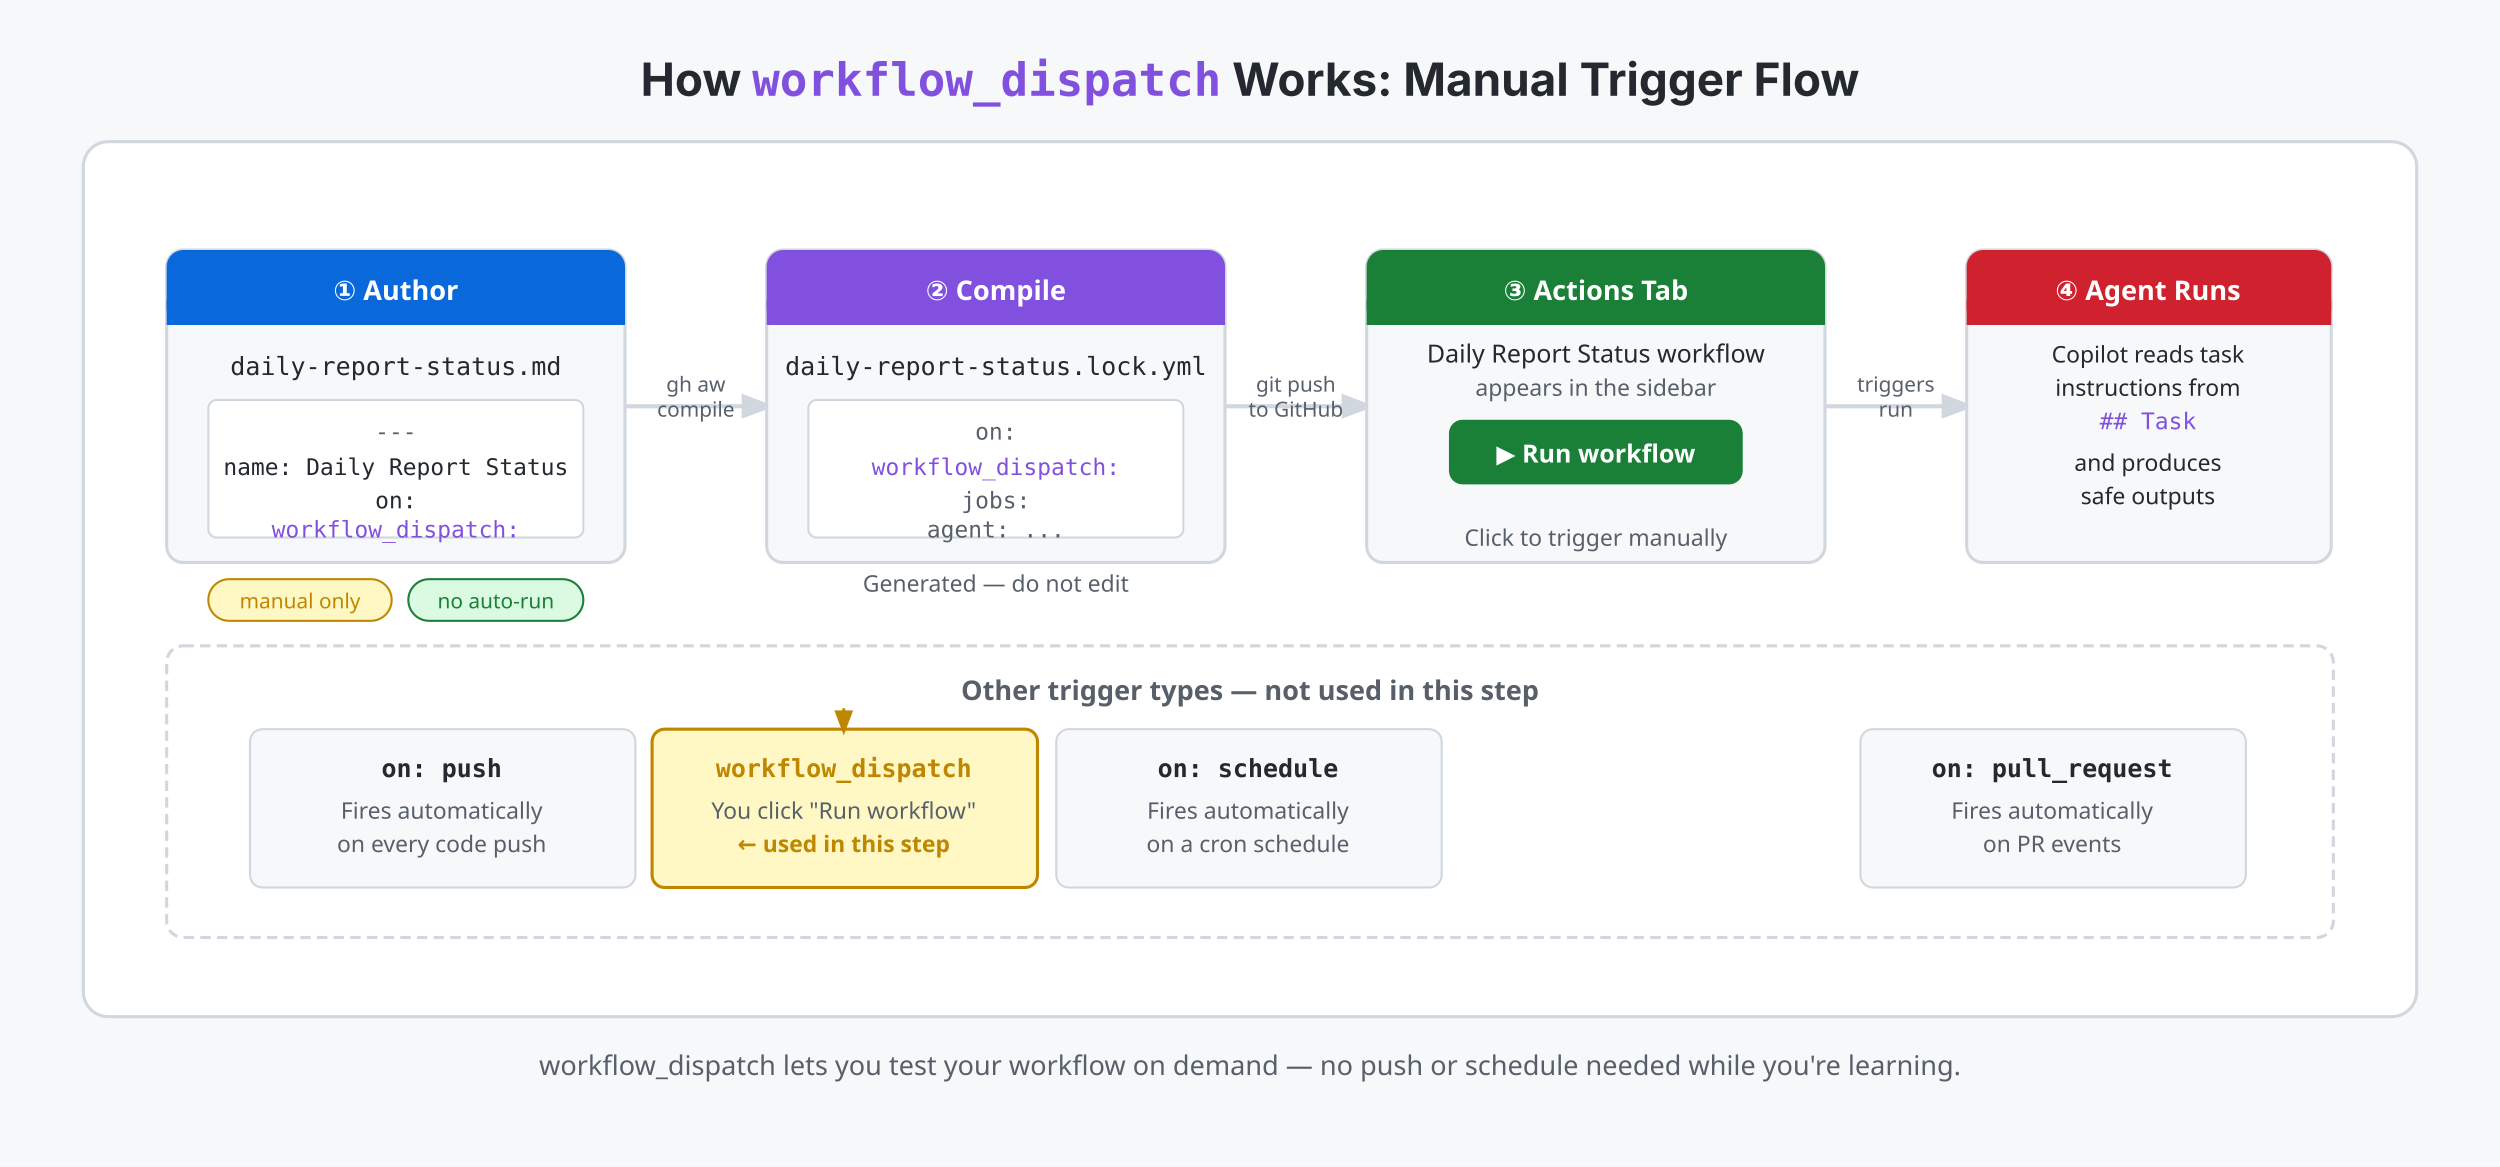
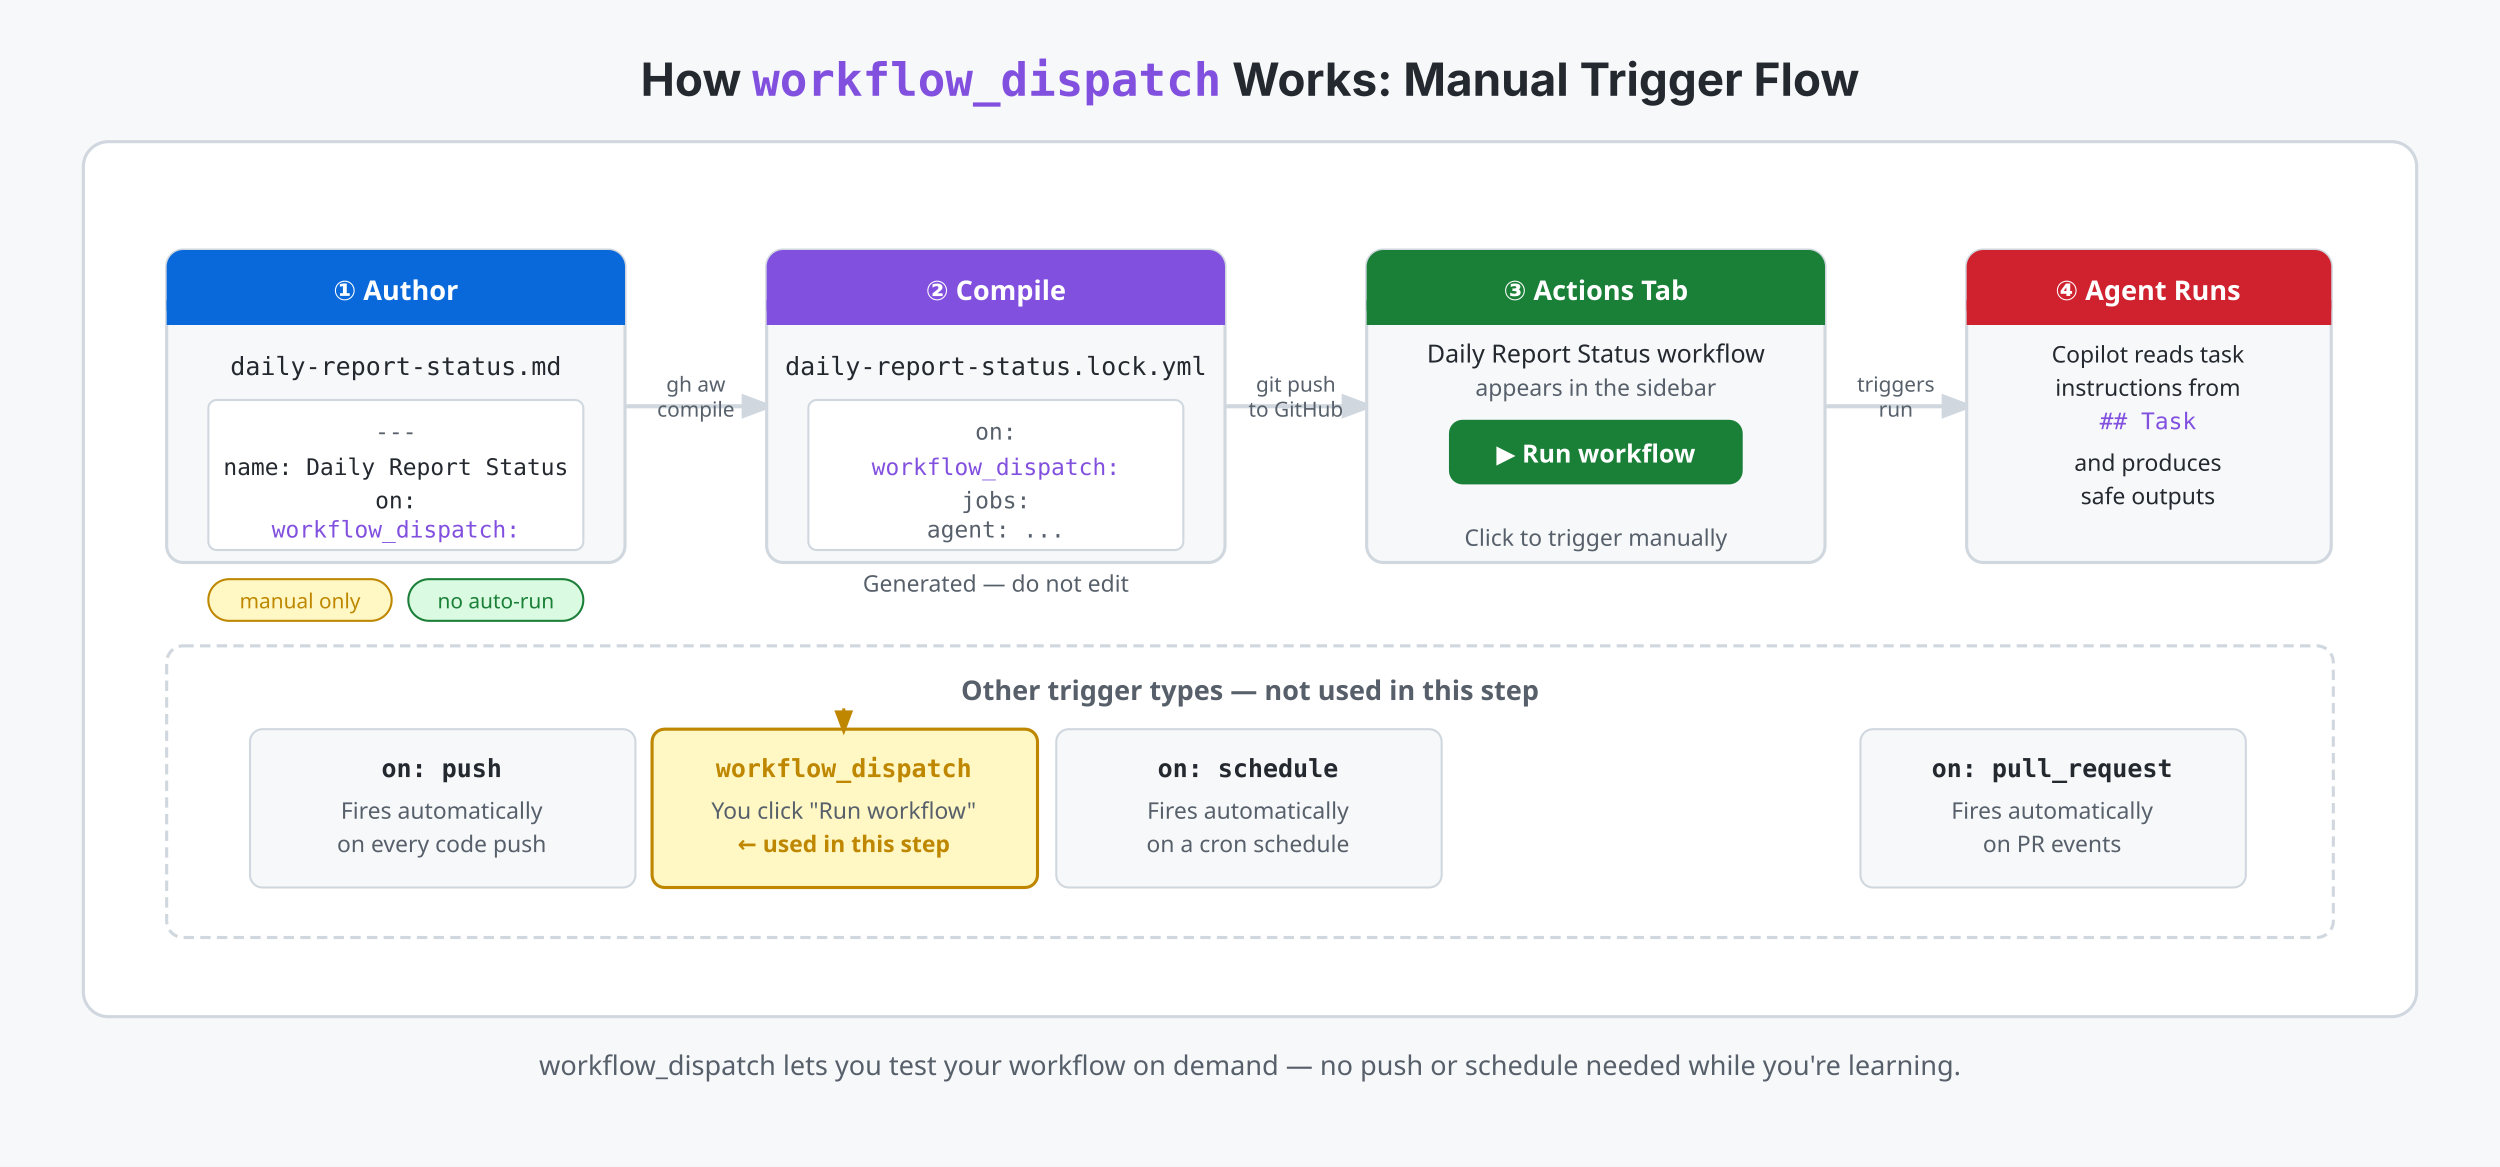
<svg xmlns="http://www.w3.org/2000/svg" width="1200" height="560" viewBox="0 0 1200 560" role="img" aria-label="Diagram showing how workflow_dispatch enables manual triggering: you author the workflow file with workflow_dispatch, compile it, push the lock file, then manually trigger the run from the GitHub Actions tab">
  <rect width="1200" height="560" fill="#f6f8fa" />
  <text x="600" y="46" font-family="system-ui, -apple-system, sans-serif" font-size="22" font-weight="700" fill="#24292f" text-anchor="middle">How <tspan font-family="ui-monospace, SFMono-Regular, monospace" fill="#8250df">workflow_dispatch</tspan> Works: Manual Trigger Flow</text>
  <rect x="40" y="68" width="1120" height="420" rx="12" fill="#ffffff" stroke="#d0d7de" stroke-width="1.5" />
  <rect x="80" y="120" width="220" height="150" rx="8" fill="#f6f8fa" stroke="#d0d7de" stroke-width="1.5" />
  <rect x="80" y="120" width="220" height="36" rx="8" fill="#0969da" />
  <rect x="80" y="144" width="220" height="12" rx="0" fill="#0969da" />
  <text x="190" y="144" font-family="system-ui, sans-serif" font-size="13" font-weight="700" fill="#ffffff" text-anchor="middle">① Author</text>
  <text x="190" y="180" font-family="ui-monospace, SFMono-Regular, monospace" font-size="12" fill="#24292f" text-anchor="middle">daily-report-status.md</text>
-   <rect x="100" y="192" width="180" height="66" rx="4" fill="#ffffff" stroke="#d0d7de" stroke-width="1" />
+   <rect x="100" y="192" width="180" height="72" rx="4" fill="#ffffff" stroke="#d0d7de" stroke-width="1" />
  <text x="190" y="211" font-family="ui-monospace, SFMono-Regular, monospace" font-size="11" fill="#57606a" text-anchor="middle">---</text>
  <text x="190" y="228" font-family="ui-monospace, SFMono-Regular, monospace" font-size="11" fill="#24292f" text-anchor="middle">name: Daily Report Status</text>
  <text x="190" y="244" font-family="ui-monospace, SFMono-Regular, monospace" font-size="11" fill="#24292f" text-anchor="middle">on:</text>
  <text x="190" y="258" font-family="ui-monospace, SFMono-Regular, monospace" font-size="11" fill="#8250df" text-anchor="middle">  workflow_dispatch:</text>
  <rect x="100" y="278" width="88" height="20" rx="10" fill="#fff8c5" stroke="#bf8700" stroke-width="1" />
  <text x="144" y="292" font-family="system-ui, sans-serif" font-size="10" fill="#bf8700" text-anchor="middle">manual only</text>
  <rect x="196" y="278" width="84" height="20" rx="10" fill="#dafbe1" stroke="#1a7f37" stroke-width="1" />
  <text x="238" y="292" font-family="system-ui, sans-serif" font-size="10" fill="#1a7f37" text-anchor="middle">no auto-run</text>
  <line x1="300" y1="195" x2="368" y2="195" stroke="#d0d7de" stroke-width="2" marker-end="url(#arrow)" />
  <text x="334" y="188" font-family="system-ui, sans-serif" font-size="10" fill="#57606a" text-anchor="middle">gh aw</text>
  <text x="334" y="200" font-family="system-ui, sans-serif" font-size="10" fill="#57606a" text-anchor="middle">compile</text>
  <rect x="368" y="120" width="220" height="150" rx="8" fill="#f6f8fa" stroke="#d0d7de" stroke-width="1.5" />
  <rect x="368" y="120" width="220" height="36" rx="8" fill="#8250df" />
  <rect x="368" y="144" width="220" height="12" rx="0" fill="#8250df" />
  <text x="478" y="144" font-family="system-ui, sans-serif" font-size="13" font-weight="700" fill="#ffffff" text-anchor="middle">② Compile</text>
  <text x="478" y="180" font-family="ui-monospace, SFMono-Regular, monospace" font-size="12" fill="#24292f" text-anchor="middle">daily-report-status.lock.yml</text>
-   <rect x="388" y="192" width="180" height="66" rx="4" fill="#ffffff" stroke="#d0d7de" stroke-width="1" />
+   <rect x="388" y="192" width="180" height="72" rx="4" fill="#ffffff" stroke="#d0d7de" stroke-width="1" />
  <text x="478" y="211" font-family="ui-monospace, SFMono-Regular, monospace" font-size="11" fill="#57606a" text-anchor="middle">on:</text>
  <text x="478" y="228" font-family="ui-monospace, SFMono-Regular, monospace" font-size="11" fill="#8250df" text-anchor="middle">  workflow_dispatch:</text>
  <text x="478" y="244" font-family="ui-monospace, SFMono-Regular, monospace" font-size="11" fill="#57606a" text-anchor="middle">jobs:</text>
  <text x="478" y="258" font-family="ui-monospace, SFMono-Regular, monospace" font-size="11" fill="#57606a" text-anchor="middle">  agent: ...</text>
  <text x="478" y="284" font-family="system-ui, sans-serif" font-size="11" fill="#57606a" text-anchor="middle">Generated — do not edit</text>
  <line x1="588" y1="195" x2="656" y2="195" stroke="#d0d7de" stroke-width="2" marker-end="url(#arrow)" />
  <text x="622" y="188" font-family="system-ui, sans-serif" font-size="10" fill="#57606a" text-anchor="middle">git push</text>
  <text x="622" y="200" font-family="system-ui, sans-serif" font-size="10" fill="#57606a" text-anchor="middle">to GitHub</text>
  <rect x="656" y="120" width="220" height="150" rx="8" fill="#f6f8fa" stroke="#d0d7de" stroke-width="1.5" />
  <rect x="656" y="120" width="220" height="36" rx="8" fill="#1a7f37" />
  <rect x="656" y="144" width="220" height="12" rx="0" fill="#1a7f37" />
  <text x="766" y="144" font-family="system-ui, sans-serif" font-size="13" font-weight="700" fill="#ffffff" text-anchor="middle">③ Actions Tab</text>
  <text x="766" y="174" font-family="system-ui, sans-serif" font-size="12" fill="#24292f" text-anchor="middle">Daily Report Status workflow</text>
  <text x="766" y="190" font-family="system-ui, sans-serif" font-size="11" fill="#57606a" text-anchor="middle">appears in the sidebar</text>
  <rect x="696" y="202" width="140" height="30" rx="6" fill="#1a7f37" stroke="#1a7f37" stroke-width="1" />
  <text x="766" y="222" font-family="system-ui, sans-serif" font-size="12" font-weight="600" fill="#ffffff" text-anchor="middle">▶ Run workflow</text>
  <text x="766" y="262" font-family="system-ui, sans-serif" font-size="11" fill="#57606a" text-anchor="middle">Click to trigger manually</text>
  <line x1="876" y1="195" x2="944" y2="195" stroke="#d0d7de" stroke-width="2" marker-end="url(#arrow)" />
  <text x="910" y="188" font-family="system-ui, sans-serif" font-size="10" fill="#57606a" text-anchor="middle">triggers</text>
  <text x="910" y="200" font-family="system-ui, sans-serif" font-size="10" fill="#57606a" text-anchor="middle">run</text>
  <rect x="944" y="120" width="175" height="150" rx="8" fill="#f6f8fa" stroke="#d0d7de" stroke-width="1.5" />
  <rect x="944" y="120" width="175" height="36" rx="8" fill="#cf222e" />
  <rect x="944" y="144" width="175" height="12" rx="0" fill="#cf222e" />
  <text x="1031" y="144" font-family="system-ui, sans-serif" font-size="13" font-weight="700" fill="#ffffff" text-anchor="middle">④ Agent Runs</text>
  <text x="1031" y="174" font-family="system-ui, sans-serif" font-size="11" fill="#24292f" text-anchor="middle">Copilot reads task</text>
  <text x="1031" y="190" font-family="system-ui, sans-serif" font-size="11" fill="#24292f" text-anchor="middle">instructions from</text>
  <text x="1031" y="206" font-family="ui-monospace, SFMono-Regular, monospace" font-size="11" fill="#8250df" text-anchor="middle">## Task</text>
  <text x="1031" y="226" font-family="system-ui, sans-serif" font-size="11" fill="#24292f" text-anchor="middle">and produces</text>
  <text x="1031" y="242" font-family="system-ui, sans-serif" font-size="11" fill="#24292f" text-anchor="middle">safe outputs</text>
  <rect x="80" y="310" width="1040" height="140" rx="8" fill="#ffffff" stroke="#d0d7de" stroke-width="1.5" stroke-dasharray="5,3" />
  <text x="600" y="336" font-family="system-ui, sans-serif" font-size="13" font-weight="700" fill="#57606a" text-anchor="middle">Other trigger types — not used in this step</text>
  <rect x="120" y="350" width="185" height="76" rx="6" fill="#f6f8fa" stroke="#d0d7de" stroke-width="1" />
  <text x="212" y="373" font-family="ui-monospace, SFMono-Regular, monospace" font-size="12" font-weight="700" fill="#24292f" text-anchor="middle">on: push</text>
  <text x="212" y="393" font-family="system-ui, sans-serif" font-size="11" fill="#57606a" text-anchor="middle">Fires automatically</text>
  <text x="212" y="409" font-family="system-ui, sans-serif" font-size="11" fill="#57606a" text-anchor="middle">on every code push</text>
  <rect x="507" y="350" width="185" height="76" rx="6" fill="#f6f8fa" stroke="#d0d7de" stroke-width="1" />
  <text x="599" y="373" font-family="ui-monospace, SFMono-Regular, monospace" font-size="12" font-weight="700" fill="#24292f" text-anchor="middle">on: schedule</text>
  <text x="599" y="393" font-family="system-ui, sans-serif" font-size="11" fill="#57606a" text-anchor="middle">Fires automatically</text>
  <text x="599" y="409" font-family="system-ui, sans-serif" font-size="11" fill="#57606a" text-anchor="middle">on a cron schedule</text>
  <rect x="893" y="350" width="185" height="76" rx="6" fill="#f6f8fa" stroke="#d0d7de" stroke-width="1" />
  <text x="985" y="373" font-family="ui-monospace, SFMono-Regular, monospace" font-size="12" font-weight="700" fill="#24292f" text-anchor="middle">on: pull_request</text>
  <text x="985" y="393" font-family="system-ui, sans-serif" font-size="11" fill="#57606a" text-anchor="middle">Fires automatically</text>
  <text x="985" y="409" font-family="system-ui, sans-serif" font-size="11" fill="#57606a" text-anchor="middle">on PR events</text>
  <rect x="313" y="350" width="185" height="76" rx="6" fill="#fff8c5" stroke="#bf8700" stroke-width="1.5" />
  <text x="405" y="373" font-family="ui-monospace, SFMono-Regular, monospace" font-size="12" font-weight="700" fill="#bf8700" text-anchor="middle">workflow_dispatch</text>
  <text x="405" y="393" font-family="system-ui, sans-serif" font-size="11" fill="#57606a" text-anchor="middle">You click "Run workflow"</text>
  <text x="405" y="409" font-family="system-ui, sans-serif" font-size="11" fill="#bf8700" font-weight="600" text-anchor="middle">← used in this step</text>
  <line x1="405" y1="340" x2="405" y2="350" stroke="#bf8700" stroke-width="1.5" marker-end="url(#arrowGold)" />
  <text x="600" y="516" font-family="system-ui, sans-serif" font-size="13" fill="#57606a" text-anchor="middle">workflow_dispatch lets you test your workflow on demand — no push or schedule needed while you're learning.</text>
  <defs>
    <marker id="arrow" markerWidth="8" markerHeight="8" refX="6" refY="3" orient="auto">
      <path d="M0,0 L0,6 L8,3 z" fill="#d0d7de" />
    </marker>
    <marker id="arrowGold" markerWidth="8" markerHeight="8" refX="6" refY="3" orient="auto">
      <path d="M0,0 L0,6 L8,3 z" fill="#bf8700" />
    </marker>
  </defs>
</svg>
